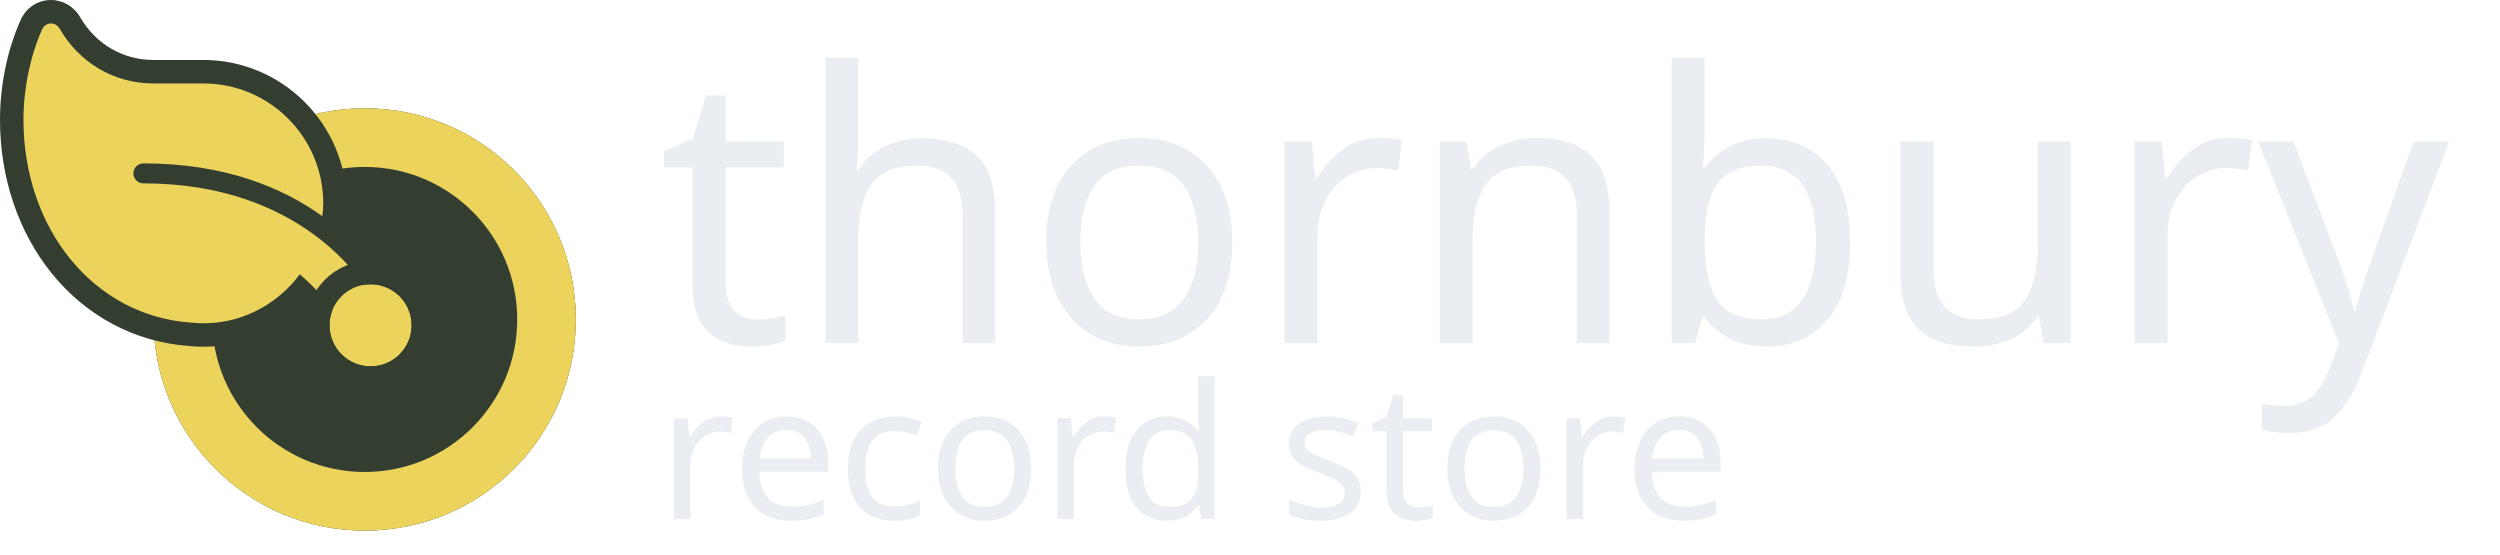
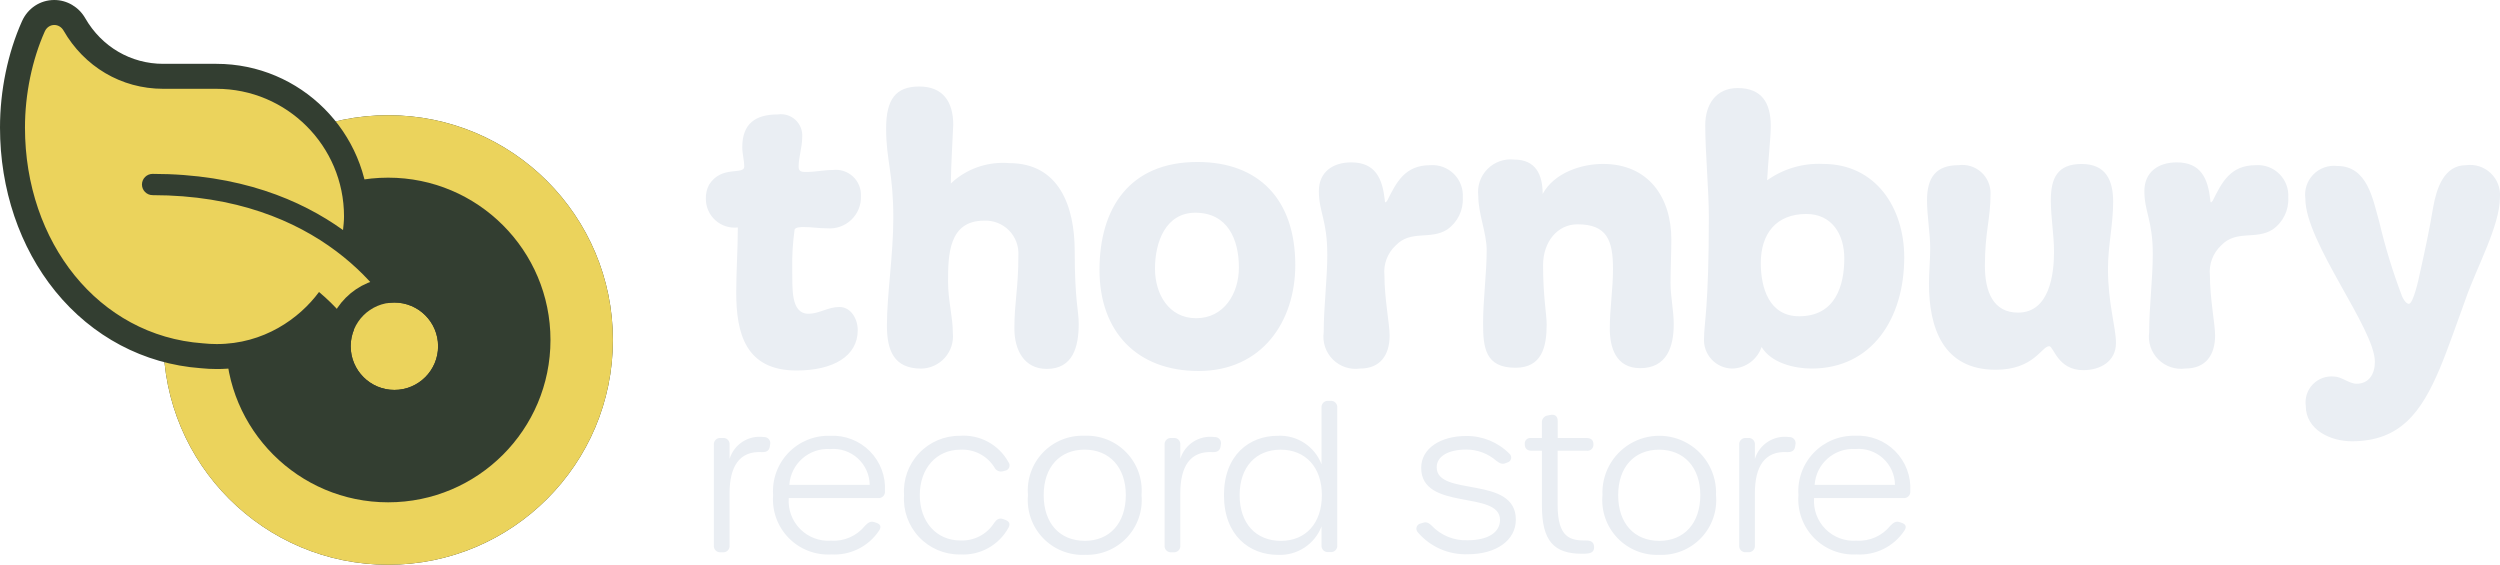
- <svg xmlns="http://www.w3.org/2000/svg" width="213.085" height="47.228" viewBox="0 0 213.085 47.228">
-   <g id="Groupe_1" data-name="Groupe 1" transform="translate(-76.915 -21.772)">
-     <text id="thornbury" transform="translate(133 27)" fill="#eaeef3" font-size="32" font-family="Freude">
-       <tspan x="0" y="24">thornbury</tspan>
-     </text>
-     <text id="record_store" data-name="record store" transform="translate(133 50)" fill="#eaeef3" font-size="16" font-family="UrbaneRounded-Light, Urbane Rounded" font-weight="300">
-       <tspan x="0" y="16">record store</tspan>
-     </text>
+ <svg xmlns="http://www.w3.org/2000/svg" width="200.213" height="45.228" viewBox="0 0 200.213 45.228">
+   <g id="Groupe_240" data-name="Groupe 240" transform="translate(-76.915 -21.772)">
+     <path id="Tracé_58" data-name="Tracé 58" d="M3.52,8.1C3.52,8.832,1.7,7.968.7,9.568a2.222,2.222,0,0,0-.256,1.12,2.3,2.3,0,0,0,2.56,2.3c0,1.728-.128,3.488-.128,5.216,0,3.3.768,6.24,4.832,6.24,2.944,0,4.9-1.152,4.9-3.232,0-.9-.544-1.856-1.472-1.856-.9,0-1.632.544-2.464.544-1.472,0-1.28-2.112-1.312-3.552a20.241,20.241,0,0,1,.192-3.2c.1-.192.512-.192.736-.192.7,0,1.12.1,1.856.1a2.5,2.5,0,0,0,2.72-2.592,2.011,2.011,0,0,0-2.24-2.08c-.7,0-1.44.16-2.112.16-.352,0-.64,0-.64-.416,0-.768.288-1.568.288-2.368A1.706,1.706,0,0,0,6.208,3.936c-1.792,0-2.848.736-2.848,2.624C3.36,7.1,3.52,7.648,3.52,8.1ZM17.536,1.7c-1.888,0-2.656,1.024-2.656,3.36,0,2.56.576,3.52.576,7.168,0,2.976-.512,6.112-.512,8.608,0,1.984.544,3.456,2.752,3.456a2.591,2.591,0,0,0,2.528-2.848c0-1.28-.384-2.624-.384-4.1,0-2.112.032-4.9,2.88-4.9a2.628,2.628,0,0,1,2.752,2.784c0,2.656-.32,3.712-.32,5.856,0,1.7.768,3.232,2.592,3.232,2.112,0,2.56-1.792,2.56-3.616,0-1.088-.32-1.824-.32-5.792,0-3.616-1.248-7.072-5.248-7.072a6.078,6.078,0,0,0-4.352,1.344l-.32.288c0-1.344.192-4.384.192-4.7C20.256,2.912,19.424,1.7,17.536,1.7ZM47.648,16c0-5.248-2.912-8.256-7.84-8.256-5.472,0-7.84,3.744-7.84,8.64,0,4.96,3.008,8.1,7.936,8.1C44.992,24.48,47.648,20.512,47.648,16Zm-7.936,4.256c-2.208,0-3.3-1.952-3.3-3.968,0-2.144.864-4.48,3.232-4.48,2.592,0,3.488,2.144,3.488,4.384C43.136,18.3,41.92,20.256,39.712,20.256Zm10.5-5.152c0,2.08-.288,4.192-.288,6.272a2.578,2.578,0,0,0,2.912,2.912c1.6,0,2.368-1.056,2.368-2.656,0-.9-.416-2.944-.416-4.8a2.879,2.879,0,0,1,.9-2.4c1.216-1.28,2.784-.416,4.128-1.28a2.924,2.924,0,0,0,1.248-2.56A2.436,2.436,0,0,0,58.464,8c-2.048,0-2.72,1.376-3.456,2.848-.064.064-.1.128-.128.128-.064,0-.064-.16-.064-.192-.192-1.7-.736-3.008-2.688-3.008-1.472,0-2.592.768-2.592,2.3C49.536,11.744,50.208,12.416,50.208,15.1ZM65.184,7.552a2.608,2.608,0,0,0-2.88,2.912c0,1.472.672,2.944.672,4.352,0,1.824-.288,3.968-.288,5.824,0,1.952.16,3.584,2.592,3.584,2.112,0,2.5-1.664,2.5-3.456,0-.864-.288-2.208-.288-4.768,0-1.856,1.152-3.264,2.752-3.264,2.368,0,2.848,1.28,2.848,3.584,0,1.6-.256,3.168-.256,4.768,0,1.5.48,3.168,2.432,3.168,2.144,0,2.688-1.728,2.688-3.52,0-1.12-.256-2.176-.256-3.3,0-1.024.064-2.464.064-3.488,0-3.36-1.824-6.048-5.472-6.048-1.728,0-3.9.7-4.832,2.4C67.456,8.768,66.912,7.552,65.184,7.552ZM85.728,4.864c0-1.824-.7-3.04-2.656-3.04-1.728,0-2.592,1.312-2.592,2.976,0,2.208.288,5.152.288,7.36,0,7.168-.384,8.544-.384,9.664a2.289,2.289,0,0,0,2.272,2.464,2.554,2.554,0,0,0,2.336-1.728c.768,1.28,2.624,1.728,4,1.728,4.832,0,7.424-4,7.424-8.9,0-3.968-2.272-7.488-6.5-7.488a7.108,7.108,0,0,0-4.48,1.312C85.5,7.84,85.728,5.792,85.728,4.864ZM88,20.1c-2.4,0-3.072-2.272-3.072-4.256,0-2.336,1.216-3.936,3.648-3.936,2.048,0,3.04,1.632,3.04,3.552C91.616,17.632,90.912,20.1,88,20.1Zm15.328-9.824A2.258,2.258,0,0,0,100.768,8c-1.792,0-2.528.96-2.528,2.816,0,1.248.256,2.624.256,3.872,0,.768-.1,1.984-.1,2.784,0,3.488,1.088,6.912,5.344,6.912,3.072,0,3.68-1.888,4.288-1.888.352,0,.672,1.92,2.72,1.92,1.376,0,2.624-.7,2.624-2.176,0-1.28-.64-3.136-.64-5.952,0-1.824.416-3.552.416-5.344,0-1.728-.576-3.04-2.528-3.04s-2.464,1.152-2.464,2.912c0,1.408.256,2.72.256,4.128,0,1.76-.352,4.864-2.88,4.864-1.984,0-2.656-1.664-2.656-3.744C102.88,13.248,103.328,12.384,103.328,10.272ZM116.32,15.1c0,2.08-.288,4.192-.288,6.272a2.578,2.578,0,0,0,2.912,2.912c1.6,0,2.368-1.056,2.368-2.656,0-.9-.416-2.944-.416-4.8a2.88,2.88,0,0,1,.9-2.4c1.216-1.28,2.784-.416,4.128-1.28a2.924,2.924,0,0,0,1.248-2.56A2.436,2.436,0,0,0,124.576,8c-2.048,0-2.72,1.376-3.456,2.848-.064.064-.1.128-.128.128-.064,0-.064-.16-.064-.192-.192-1.7-.736-3.008-2.688-3.008-1.472,0-2.592.768-2.592,2.3C115.648,11.744,116.32,12.416,116.32,15.1ZM131.1,8.064a2.317,2.317,0,0,0-2.56,2.624c0,3.488,5.568,10.4,5.568,13.056,0,.992-.48,1.76-1.472,1.76-.576,0-1.216-.576-1.792-.576a2.077,2.077,0,0,0-2.272,2.336c0,1.952,2.016,2.848,3.68,2.848,3.9,0,5.568-2.336,7.04-5.792.736-1.76,1.376-3.68,2.048-5.5.9-2.624,2.784-5.952,2.784-8.256A2.4,2.4,0,0,0,141.408,8c-1.792,0-2.368,1.92-2.624,3.328-.288,1.728-.672,3.552-1.056,5.248-.1.512-.544,2.528-.9,2.528-.256,0-.512-.512-.544-.608a46.966,46.966,0,0,1-1.824-5.952C133.952,10.784,133.536,8.064,131.1,8.064Z" transform="translate(133 27)" fill="#eaeef3" />
+     <path id="Tracé_59" data-name="Tracé 59" d="M5.082,6.773A2.507,2.507,0,0,0,2.344,8.524V7.387a.494.494,0,0,0-.555-.538H1.641a.5.5,0,0,0-.555.555v8.041A.5.5,0,0,0,1.641,16h.147a.5.5,0,0,0,.555-.555V11.272c0-2.112.764-3.407,2.609-3.292.366.01.58-.133.62-.482l.016-.113a.487.487,0,0,0-.507-.612Zm5.384,9.4a4.291,4.291,0,0,0,3.852-1.909c.2-.307.118-.522-.257-.636l-.147-.048c-.307-.09-.494.07-.72.292a3.215,3.215,0,0,1-2.711,1.2,3.18,3.18,0,0,1-3.4-3.414h7.148a.5.5,0,0,0,.555-.555,4.192,4.192,0,0,0-4.4-4.431,4.438,4.438,0,0,0-4.557,4.752,4.42,4.42,0,0,0,4.644,4.752Zm3.1-5.569H7.128A3.084,3.084,0,0,1,10.4,7.734a2.915,2.915,0,0,1,3.166,2.873Zm7.216,5.569a4.128,4.128,0,0,0,3.907-2.159c.164-.323.034-.513-.35-.641l-.1-.035c-.3-.109-.521.036-.711.317a3.038,3.038,0,0,1-2.706,1.4c-1.909,0-3.246-1.49-3.246-3.631s1.337-3.639,3.246-3.639A3.018,3.018,0,0,1,23.544,9.19a.592.592,0,0,0,.72.317l.119-.035a.429.429,0,0,0,.294-.691,4.1,4.1,0,0,0-3.9-2.108,4.443,4.443,0,0,0-4.461,4.752,4.444,4.444,0,0,0,4.461,4.752Zm10.017.032a4.387,4.387,0,0,0,4.535-4.784,4.391,4.391,0,0,0-4.558-4.752,4.374,4.374,0,0,0-4.535,4.752A4.389,4.389,0,0,0,30.8,16.208Zm0-1.121c-2,0-3.3-1.387-3.3-3.663,0-2.253,1.3-3.64,3.277-3.64s3.3,1.4,3.3,3.64c0,2.261-1.306,3.663-3.276,3.663ZM41.178,6.773A2.507,2.507,0,0,0,38.44,8.524V7.387a.494.494,0,0,0-.555-.538h-.147a.5.5,0,0,0-.555.555v8.041a.5.5,0,0,0,.555.555h.147a.5.5,0,0,0,.555-.555V11.272c0-2.112.764-3.407,2.609-3.292.366.01.58-.133.62-.482l.016-.113a.487.487,0,0,0-.507-.612Zm5.082,9.435a3.561,3.561,0,0,0,3.491-2.278v1.5a.5.5,0,0,0,.555.555h.147a.5.5,0,0,0,.555-.555v-11a.5.5,0,0,0-.555-.555h-.147a.5.5,0,0,0-.555.555V8.959a3.562,3.562,0,0,0-3.515-2.287c-2.257,0-4.3,1.533-4.3,4.752,0,3.242,2.055,4.784,4.327,4.784Zm.24-1.121c-2,0-3.309-1.387-3.309-3.663,0-2.253,1.308-3.64,3.277-3.64,1.994,0,3.309,1.4,3.309,3.64C49.777,13.685,48.478,15.087,46.5,15.087ZM61.46,16.16c2.281,0,3.852-1.113,3.852-2.775,0-3.574-6.339-1.794-6.339-4.19,0-.89.947-1.421,2.374-1.421a3.663,3.663,0,0,1,2.409.906c.277.2.447.3.746.182l.115-.048a.405.405,0,0,0,.176-.71,4.8,4.8,0,0,0-3.462-1.416c-2.026,0-3.6.98-3.6,2.552,0,3.492,6.313,1.762,6.313,4.17,0,1.01-.982,1.628-2.586,1.628a3.758,3.758,0,0,1-2.894-1.176c-.293-.283-.482-.3-.737-.21l-.123.04a.424.424,0,0,0-.242.711,5.009,5.009,0,0,0,4,1.754Zm9.147-.04a3.869,3.869,0,0,0,.464-.023c.4-.045.546-.249.5-.606-.039-.313-.263-.434-.612-.432-1.262.012-2.3-.193-2.3-2.843V7.87h2.312a.484.484,0,0,0,.555-.515c0-.331-.189-.506-.555-.506H68.665V5.488c0-.389-.229-.564-.613-.481l-.164.033a.545.545,0,0,0-.489.6V6.849h-.886a.442.442,0,0,0-.486.506c0,.342.2.515.555.515H67.4v4.408c0,2.815.961,3.842,3.209,3.842Zm6.2.088a4.387,4.387,0,0,0,4.535-4.784,4.551,4.551,0,1,0-9.093,0A4.389,4.389,0,0,0,76.812,16.208Zm0-1.121c-2,0-3.3-1.387-3.3-3.663,0-2.253,1.3-3.64,3.277-3.64s3.3,1.4,3.3,3.64c0,2.261-1.306,3.663-3.276,3.663ZM87.194,6.773a2.507,2.507,0,0,0-2.738,1.751V7.387a.494.494,0,0,0-.555-.538h-.147A.5.5,0,0,0,83.2,7.4v8.041a.5.5,0,0,0,.555.555H83.9a.5.5,0,0,0,.555-.555V11.272c0-2.112.764-3.407,2.609-3.292.366.01.58-.133.62-.482l.016-.113a.487.487,0,0,0-.507-.612Zm5.384,9.4a4.291,4.291,0,0,0,3.852-1.909c.2-.307.118-.522-.257-.636l-.147-.048c-.307-.09-.494.07-.72.292a3.215,3.215,0,0,1-2.711,1.2,3.18,3.18,0,0,1-3.4-3.414h7.148A.5.5,0,0,0,96.9,11.1a4.192,4.192,0,0,0-4.4-4.431,4.438,4.438,0,0,0-4.557,4.752,4.42,4.42,0,0,0,4.644,4.752Zm3.1-5.569H89.24a3.084,3.084,0,0,1,3.268-2.873,2.915,2.915,0,0,1,3.166,2.873Z" transform="translate(133 50)" fill="#eaeef3" />
    <g id="Groupe_20" data-name="Groupe 20" transform="translate(47.691 21.275)">
      <g id="Ellipse_8" data-name="Ellipse 8" transform="translate(42.309 9.725)" fill="#333e31" stroke="#ebd35c" stroke-width="5">
        <circle cx="18" cy="18" r="18" stroke="none" />
        <circle cx="18" cy="18" r="15.5" fill="none" />
      </g>
      <g id="Icon_awesome-leaf" data-name="Icon awesome-leaf" transform="translate(31.22 2.499)" fill="#ebd35c">
        <path d="M 28.956 28.256 C 27.863 28.256 26.883 27.603 26.458 26.592 C 26.423 26.507 25.671 24.74 23.665 22.823 C 22.838 23.739 21.852 24.528 20.768 25.137 C 19.099 26.076 17.281 26.552 15.368 26.552 C 14.967 26.552 14.559 26.531 14.154 26.488 C 9.876 26.173 5.991 24.117 3.213 20.697 C 0.499 17.355 -0.996 12.921 -0.996 8.213 C -0.996 5.394 -0.402 2.516 0.678 0.107 C 0.984 -0.577 1.626 -1.002 2.352 -1.002 C 3.02 -1.002 3.622 -0.644 3.964 -0.045 C 5.461 2.556 8.12 4.11 11.076 4.11 L 15.334 4.11 C 21.521 4.11 26.555 9.143 26.555 15.33 C 26.555 15.711 26.518 16.061 26.483 16.398 L 26.47 16.524 L 26.324 17.941 C 29.037 20.191 30.745 22.772 31.463 24.534 C 32.02 25.911 31.357 27.487 29.986 28.051 C 29.658 28.187 29.311 28.256 28.956 28.256 Z" stroke="none" />
        <path d="M 2.352 -0.002 C 2.047 -0.002 1.744 0.172 1.59 0.516 C 0.579 2.773 0.004 5.541 0.004 8.213 C 0.004 17.39 5.886 24.885 14.243 25.492 C 14.626 25.533 15.001 25.552 15.367 25.552 C 19.12 25.552 21.982 23.511 23.553 21.382 C 26.268 23.655 27.301 26.014 27.381 26.205 C 27.654 26.857 28.286 27.256 28.956 27.256 C 29.172 27.256 29.392 27.215 29.606 27.126 C 30.473 26.769 30.888 25.779 30.537 24.912 C 29.281 21.83 23.606 13.627 10.224 13.627 C 9.756 13.627 9.372 13.243 9.372 12.775 C 9.372 12.307 9.756 11.923 10.224 11.923 C 17.176 11.923 22.079 13.989 25.475 16.421 C 25.512 16.059 25.555 15.703 25.555 15.33 C 25.555 9.688 20.977 5.11 15.334 5.11 L 11.076 5.11 C 7.701 5.11 4.747 3.321 3.097 0.452 C 2.924 0.149 2.637 -0.002 2.352 -0.002 M 2.352 -2.002 C 3.368 -2.002 4.318 -1.442 4.832 -0.541 C 6.149 1.745 8.483 3.11 11.076 3.11 L 15.334 3.11 C 22.073 3.11 27.555 8.592 27.555 15.33 C 27.555 15.764 27.514 16.156 27.477 16.503 L 27.464 16.626 L 27.373 17.517 C 30.666 20.374 32.026 23.266 32.389 24.157 C 33.153 26.043 32.246 28.202 30.368 28.975 C 29.917 29.162 29.442 29.256 28.956 29.256 C 27.459 29.256 26.117 28.362 25.536 26.979 L 25.535 26.977 L 25.534 26.974 C 25.528 26.96 24.997 25.728 23.66 24.252 C 22.934 24.929 22.125 25.522 21.258 26.009 C 19.437 27.033 17.455 27.552 15.367 27.552 C 14.938 27.552 14.5 27.529 14.065 27.484 C 9.515 27.145 5.387 24.959 2.437 21.327 C -0.422 17.807 -1.996 13.15 -1.996 8.213 C -1.996 5.257 -1.371 2.232 -0.235 -0.302 C 0.235 -1.35 1.226 -2.002 2.352 -2.002 Z" stroke="none" fill="#333e31" />
      </g>
      <g id="Ellipse_9" data-name="Ellipse 9" transform="translate(57.309 24.725)" fill="#ebd35c" stroke="#333e31" stroke-width="2">
        <circle cx="3.5" cy="3.5" r="3.5" stroke="none" />
        <circle cx="3.5" cy="3.5" r="4.5" fill="none" />
      </g>
    </g>
  </g>
</svg>
